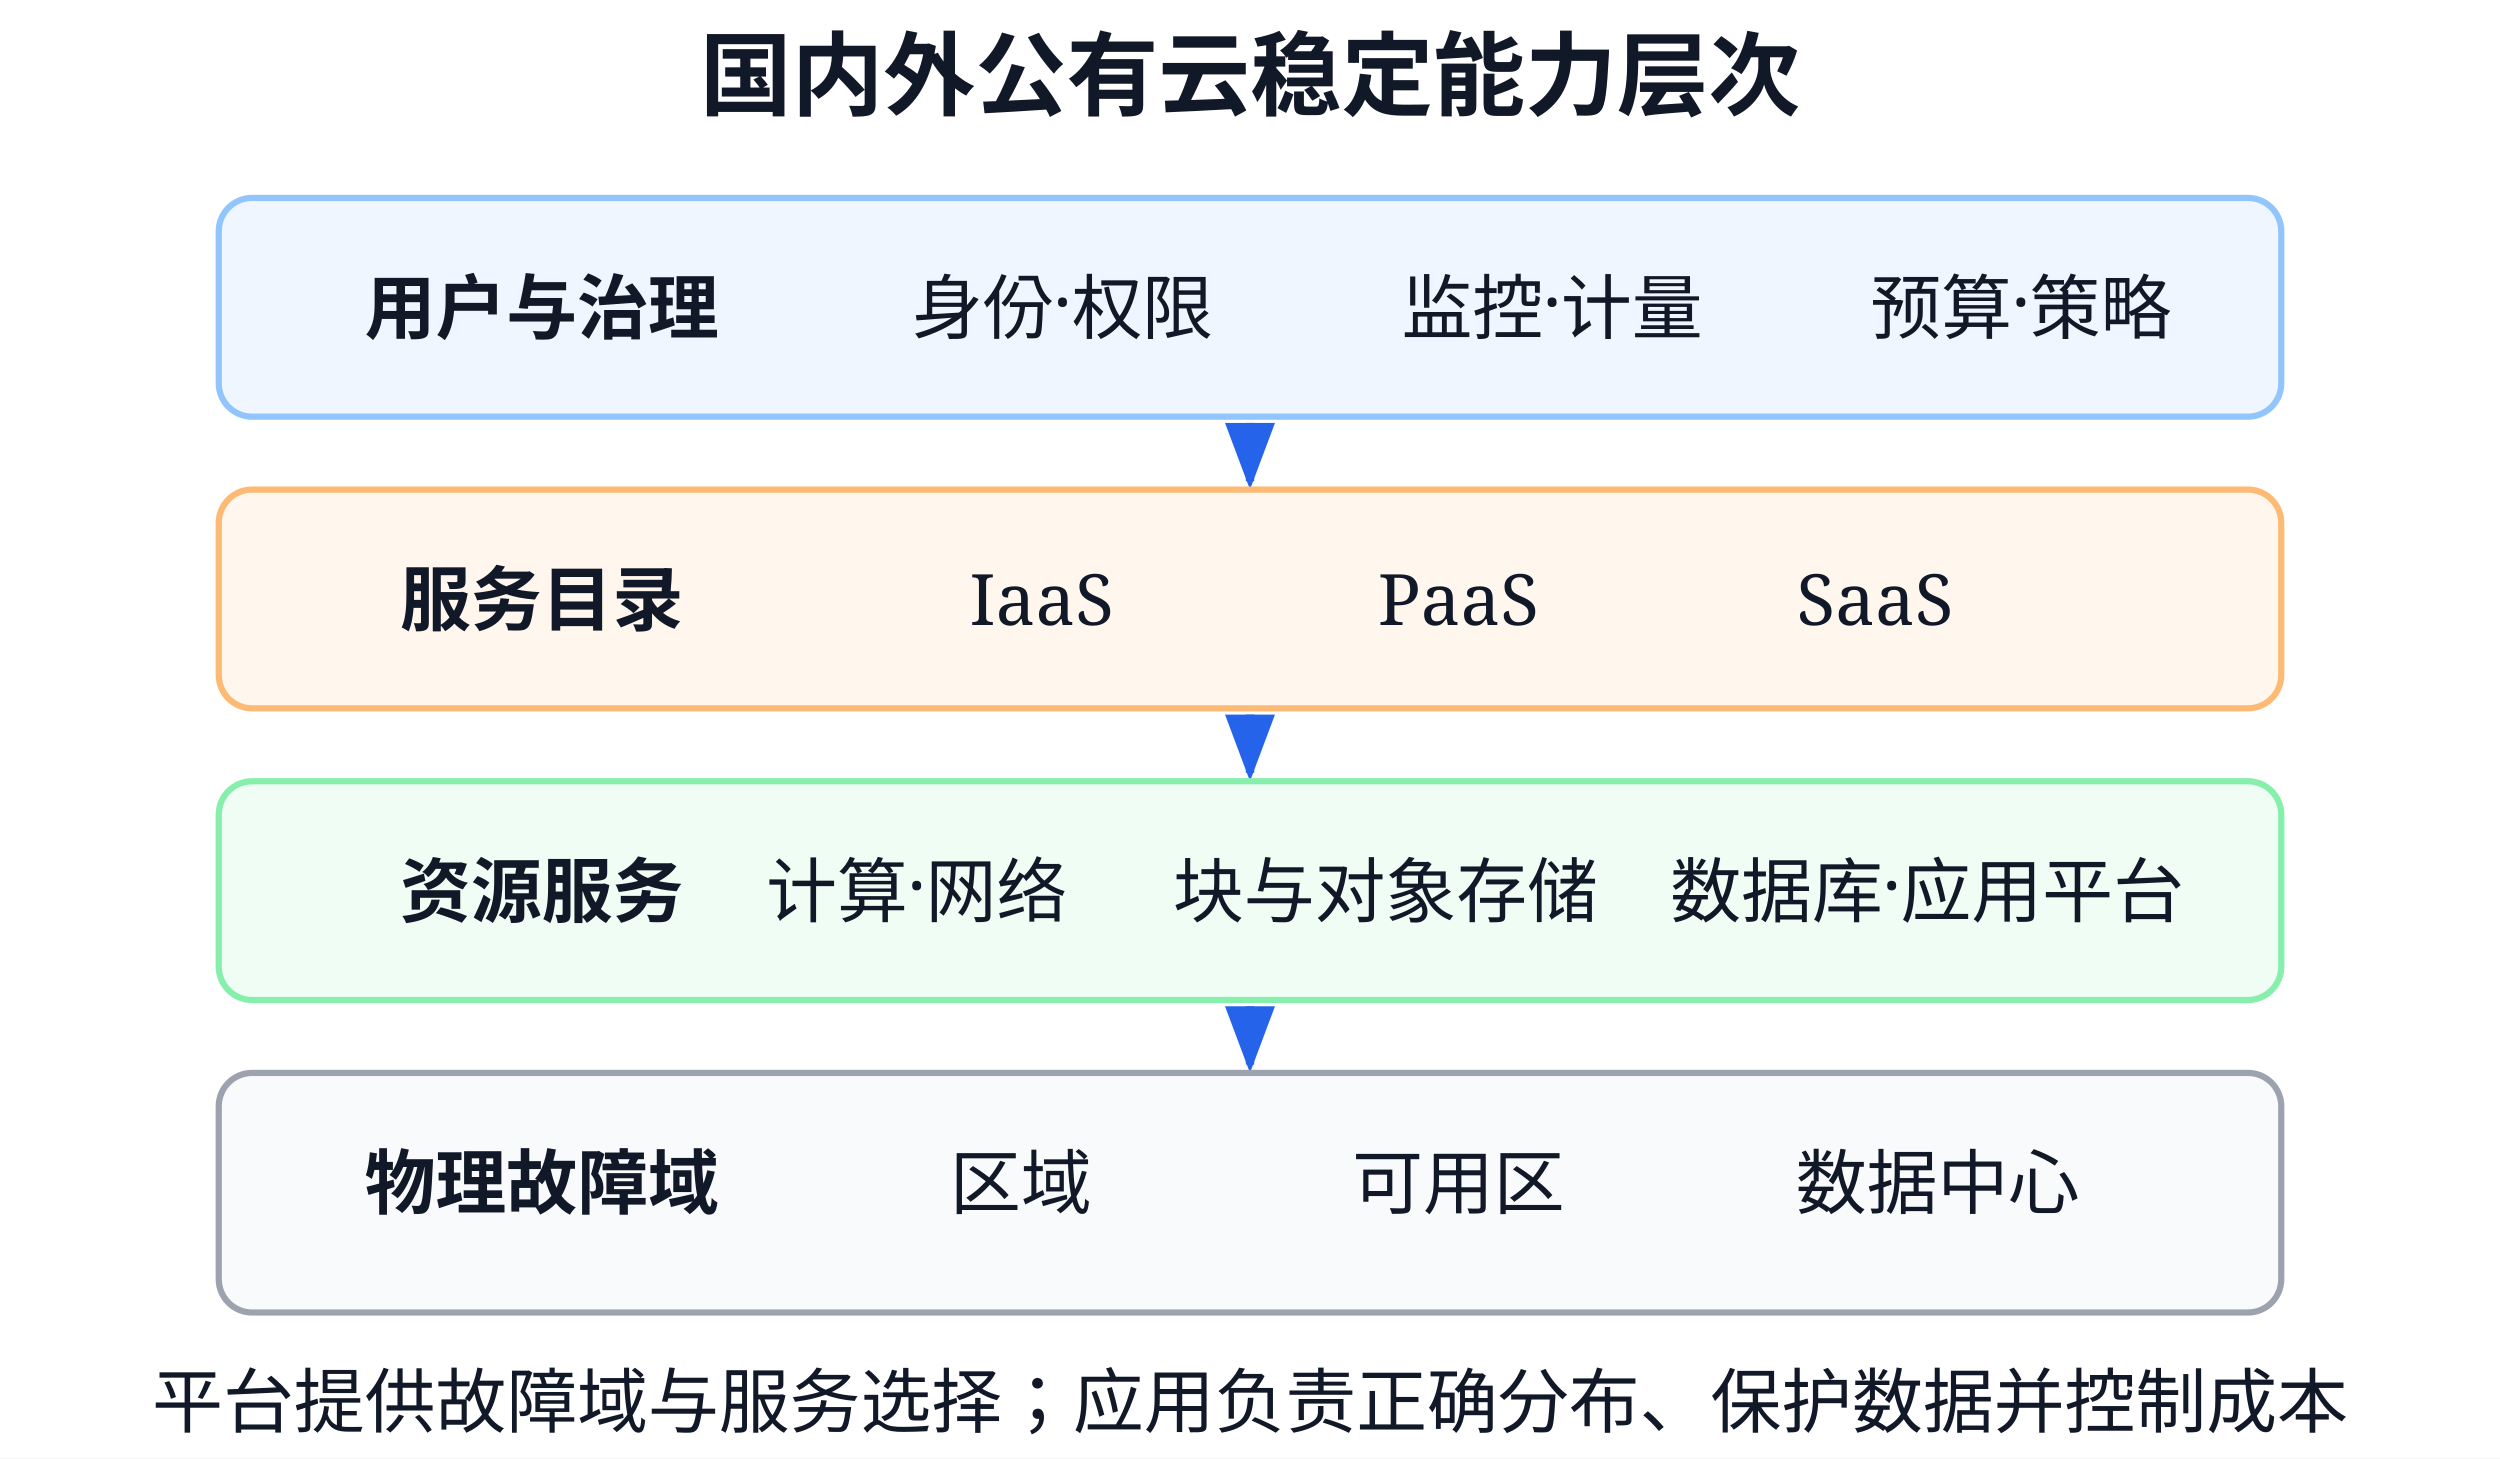
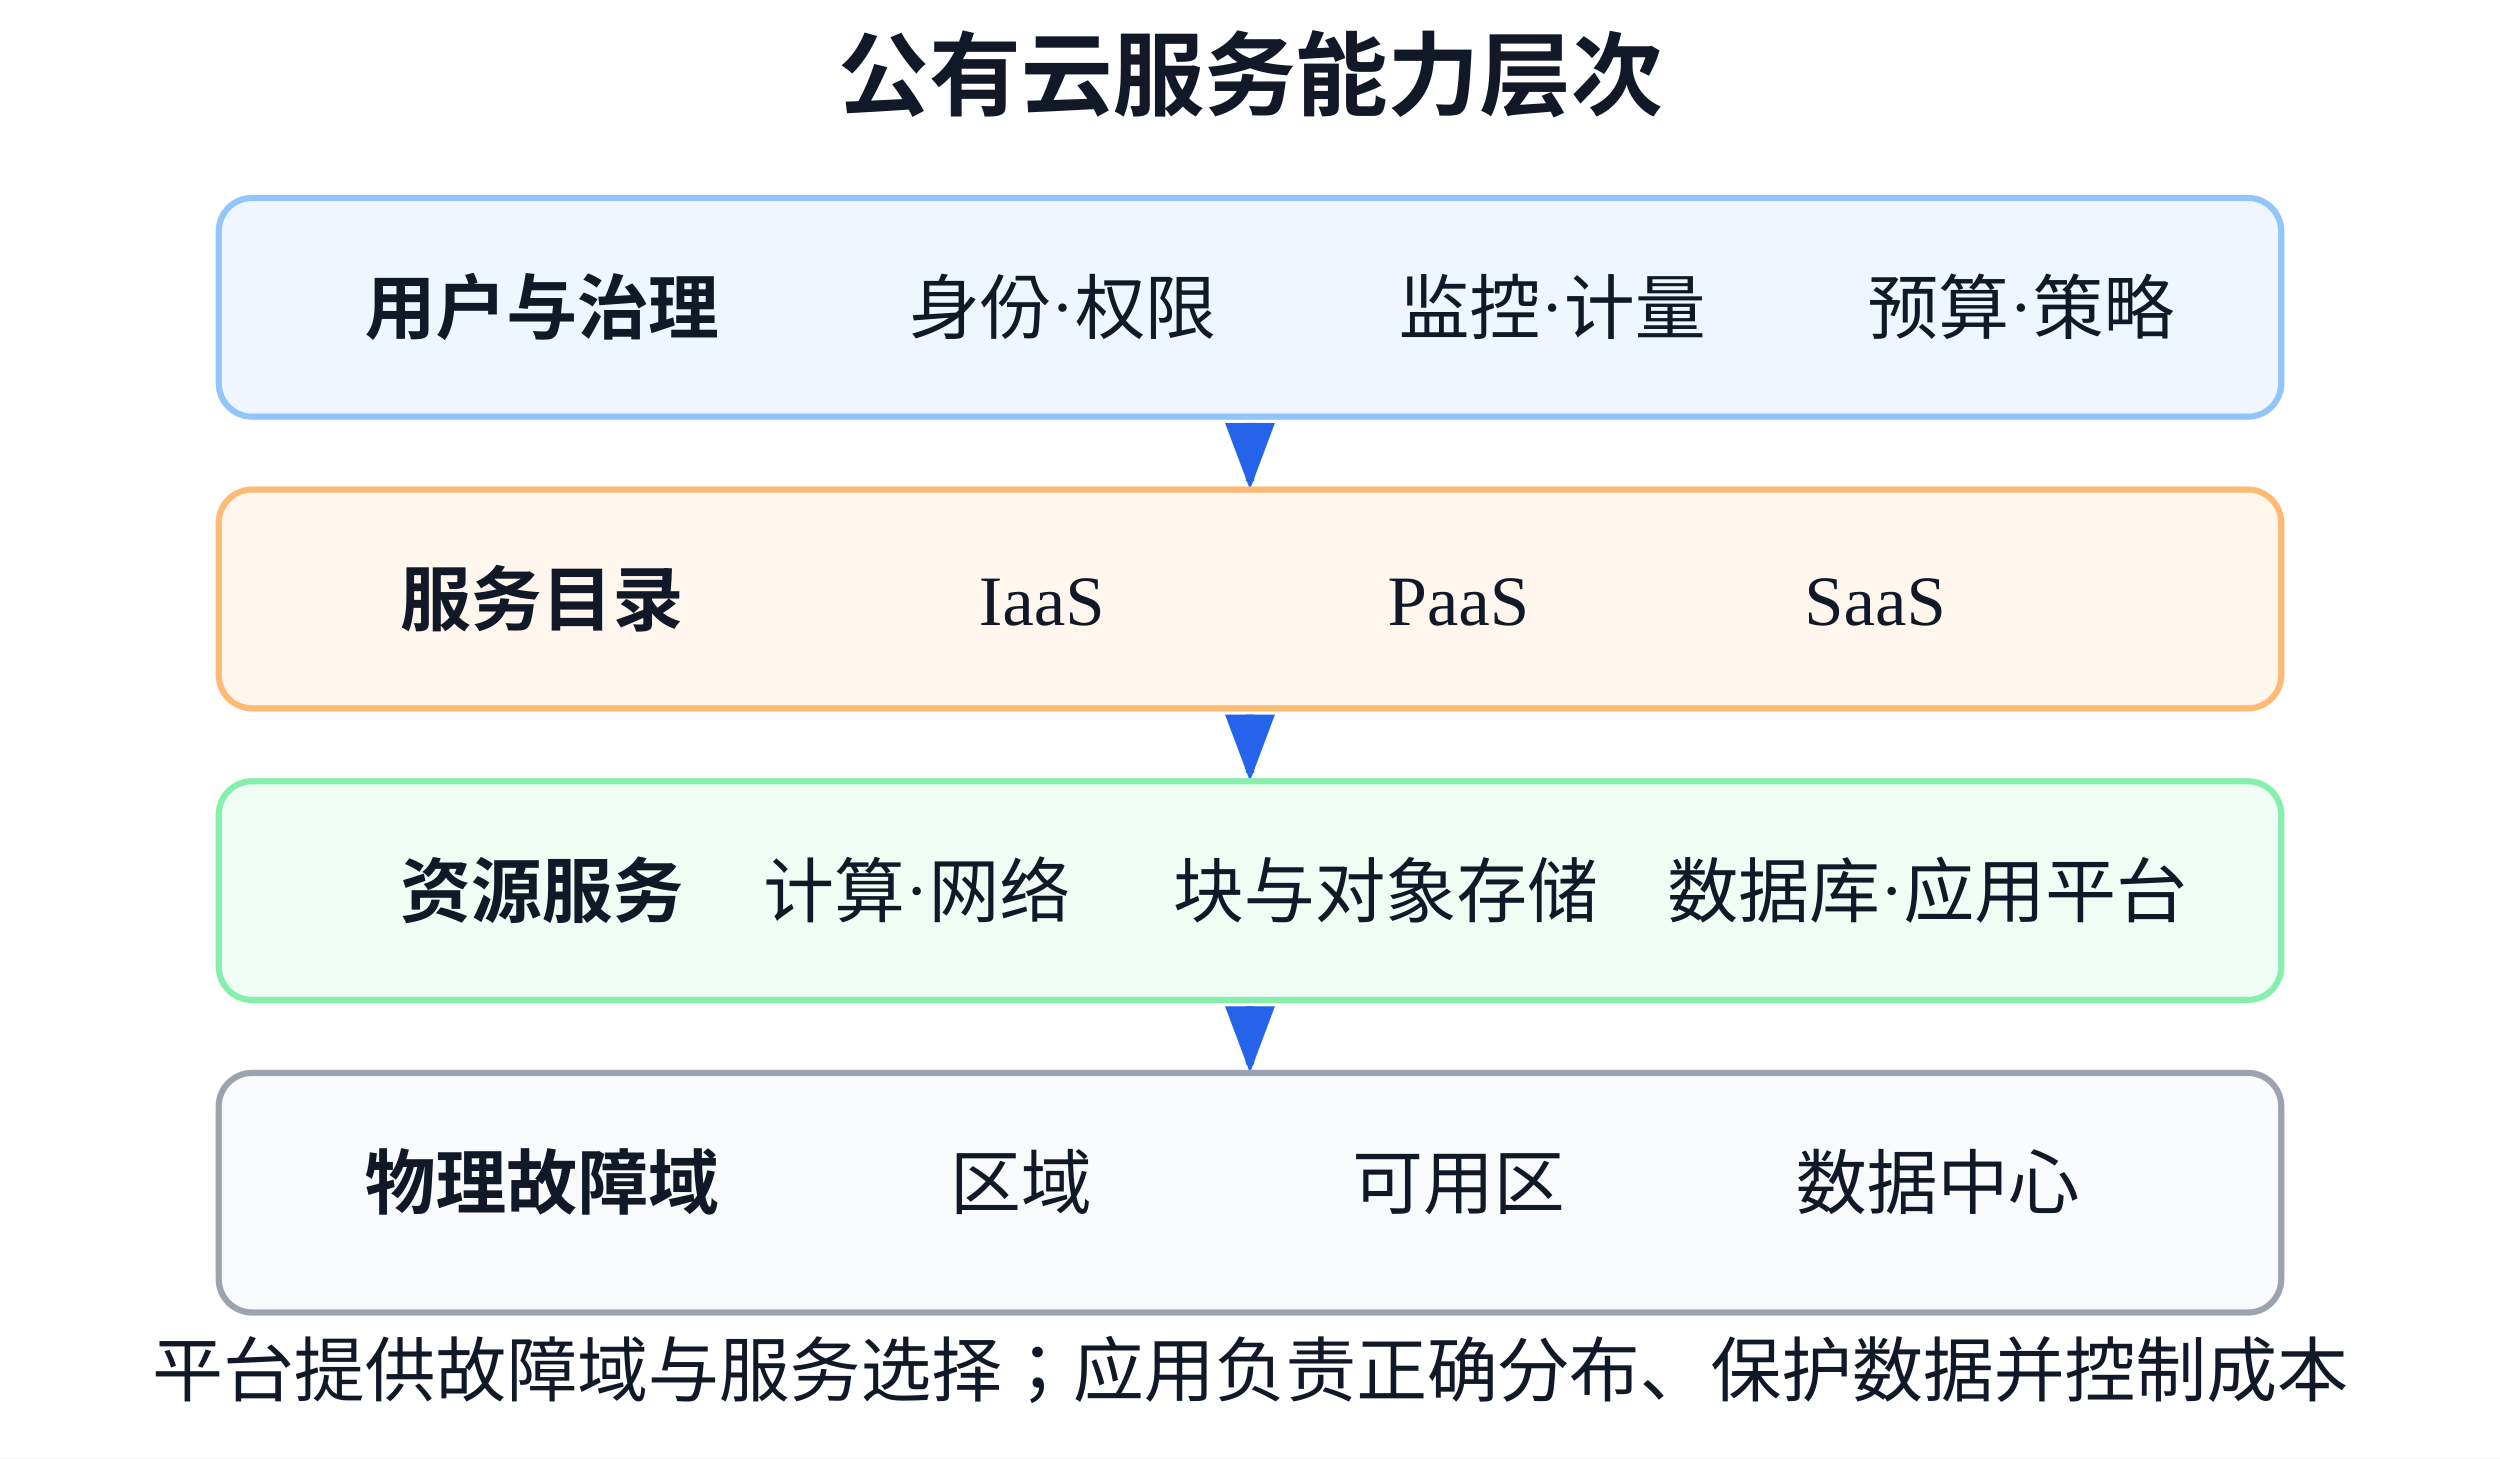
<svg xmlns="http://www.w3.org/2000/svg" viewBox="0 0 1200 700" width="1200" height="700">
-   <style>text { font-family: SimSun, '宋体', serif; fill: #111827; }</style>
+   <style>text { font-family: 'Times New Roman', SimSun, '宋体', serif; fill: #111827; }</style>
  <defs>
    <marker id="a" markerWidth="8" markerHeight="6" refX="7" refY="3" orient="auto">
      <polygon points="0 0,8 3,0 6" fill="#2563eb" />
    </marker>
  </defs>
  <rect width="1200" height="700" fill="#ffffff" />
-   <text x="600" y="52" text-anchor="middle" font-size="44" font-weight="700">国内外公有云稳定能力层次</text>
+   <text x="600" y="52" text-anchor="middle" font-size="44" font-weight="700">公有云服务能力层次</text>
  <rect x="105" y="95" width="990" height="105" rx="16" fill="#eff6ff" stroke="#93c5fd" stroke-width="3" />
  <text x="260" y="160" text-anchor="middle" font-size="34" font-weight="700">用户与治理</text>
  <text x="510" y="160" text-anchor="middle" font-size="34">身份·权限</text>
  <text x="745" y="160" text-anchor="middle" font-size="34">监控·计量</text>
  <text x="970" y="160" text-anchor="middle" font-size="34">预算·策略</text>
  <path d="M600 203 V231" stroke="#2563eb" stroke-width="4" marker-end="url(#a)" />
  <rect x="105" y="235" width="990" height="105" rx="16" fill="#fff7ed" stroke="#fdba74" stroke-width="3" />
  <text x="260" y="300" text-anchor="middle" font-size="34" font-weight="700">服务目录</text>
  <text x="500" y="300" text-anchor="middle" font-size="34">IaaS</text>
  <text x="700" y="300" text-anchor="middle" font-size="34">PaaS</text>
  <text x="900" y="300" text-anchor="middle" font-size="34">SaaS</text>
  <path d="M600 343 V371" stroke="#2563eb" stroke-width="4" marker-end="url(#a)" />
  <rect x="105" y="375" width="990" height="105" rx="16" fill="#f0fdf4" stroke="#86efac" stroke-width="3" />
  <text x="260" y="440" text-anchor="middle" font-size="34" font-weight="700">资源服务</text>
  <text x="440" y="440" text-anchor="middle" font-size="34">计算·网络</text>
  <text x="665" y="440" text-anchor="middle" font-size="34">块与对象存储</text>
  <text x="925" y="440" text-anchor="middle" font-size="34">数据库·应用平台</text>
  <path d="M600 483 V511" stroke="#2563eb" stroke-width="4" marker-end="url(#a)" />
  <rect x="105" y="515" width="990" height="115" rx="16" fill="#f9fafb" stroke="#9ca3af" stroke-width="3" />
  <text x="260" y="580" text-anchor="middle" font-size="34" font-weight="700">物理故障域</text>
  <text x="490" y="580" text-anchor="middle" font-size="34">区域</text>
  <text x="700" y="580" text-anchor="middle" font-size="34">可用区</text>
  <text x="930" y="580" text-anchor="middle" font-size="34">数据中心</text>
-   <text x="600" y="685" text-anchor="middle" font-size="34" fill="#6b7280">平台提供故障域与服务选择；应用负责正确分布、保护数据并控制成本</text>
+   <text x="600" y="670" text-anchor="middle" font-size="34" fill="#6b7280">平台提供故障域与服务选择；应用负责正确分布、保护数据并控制成本</text>
</svg>
